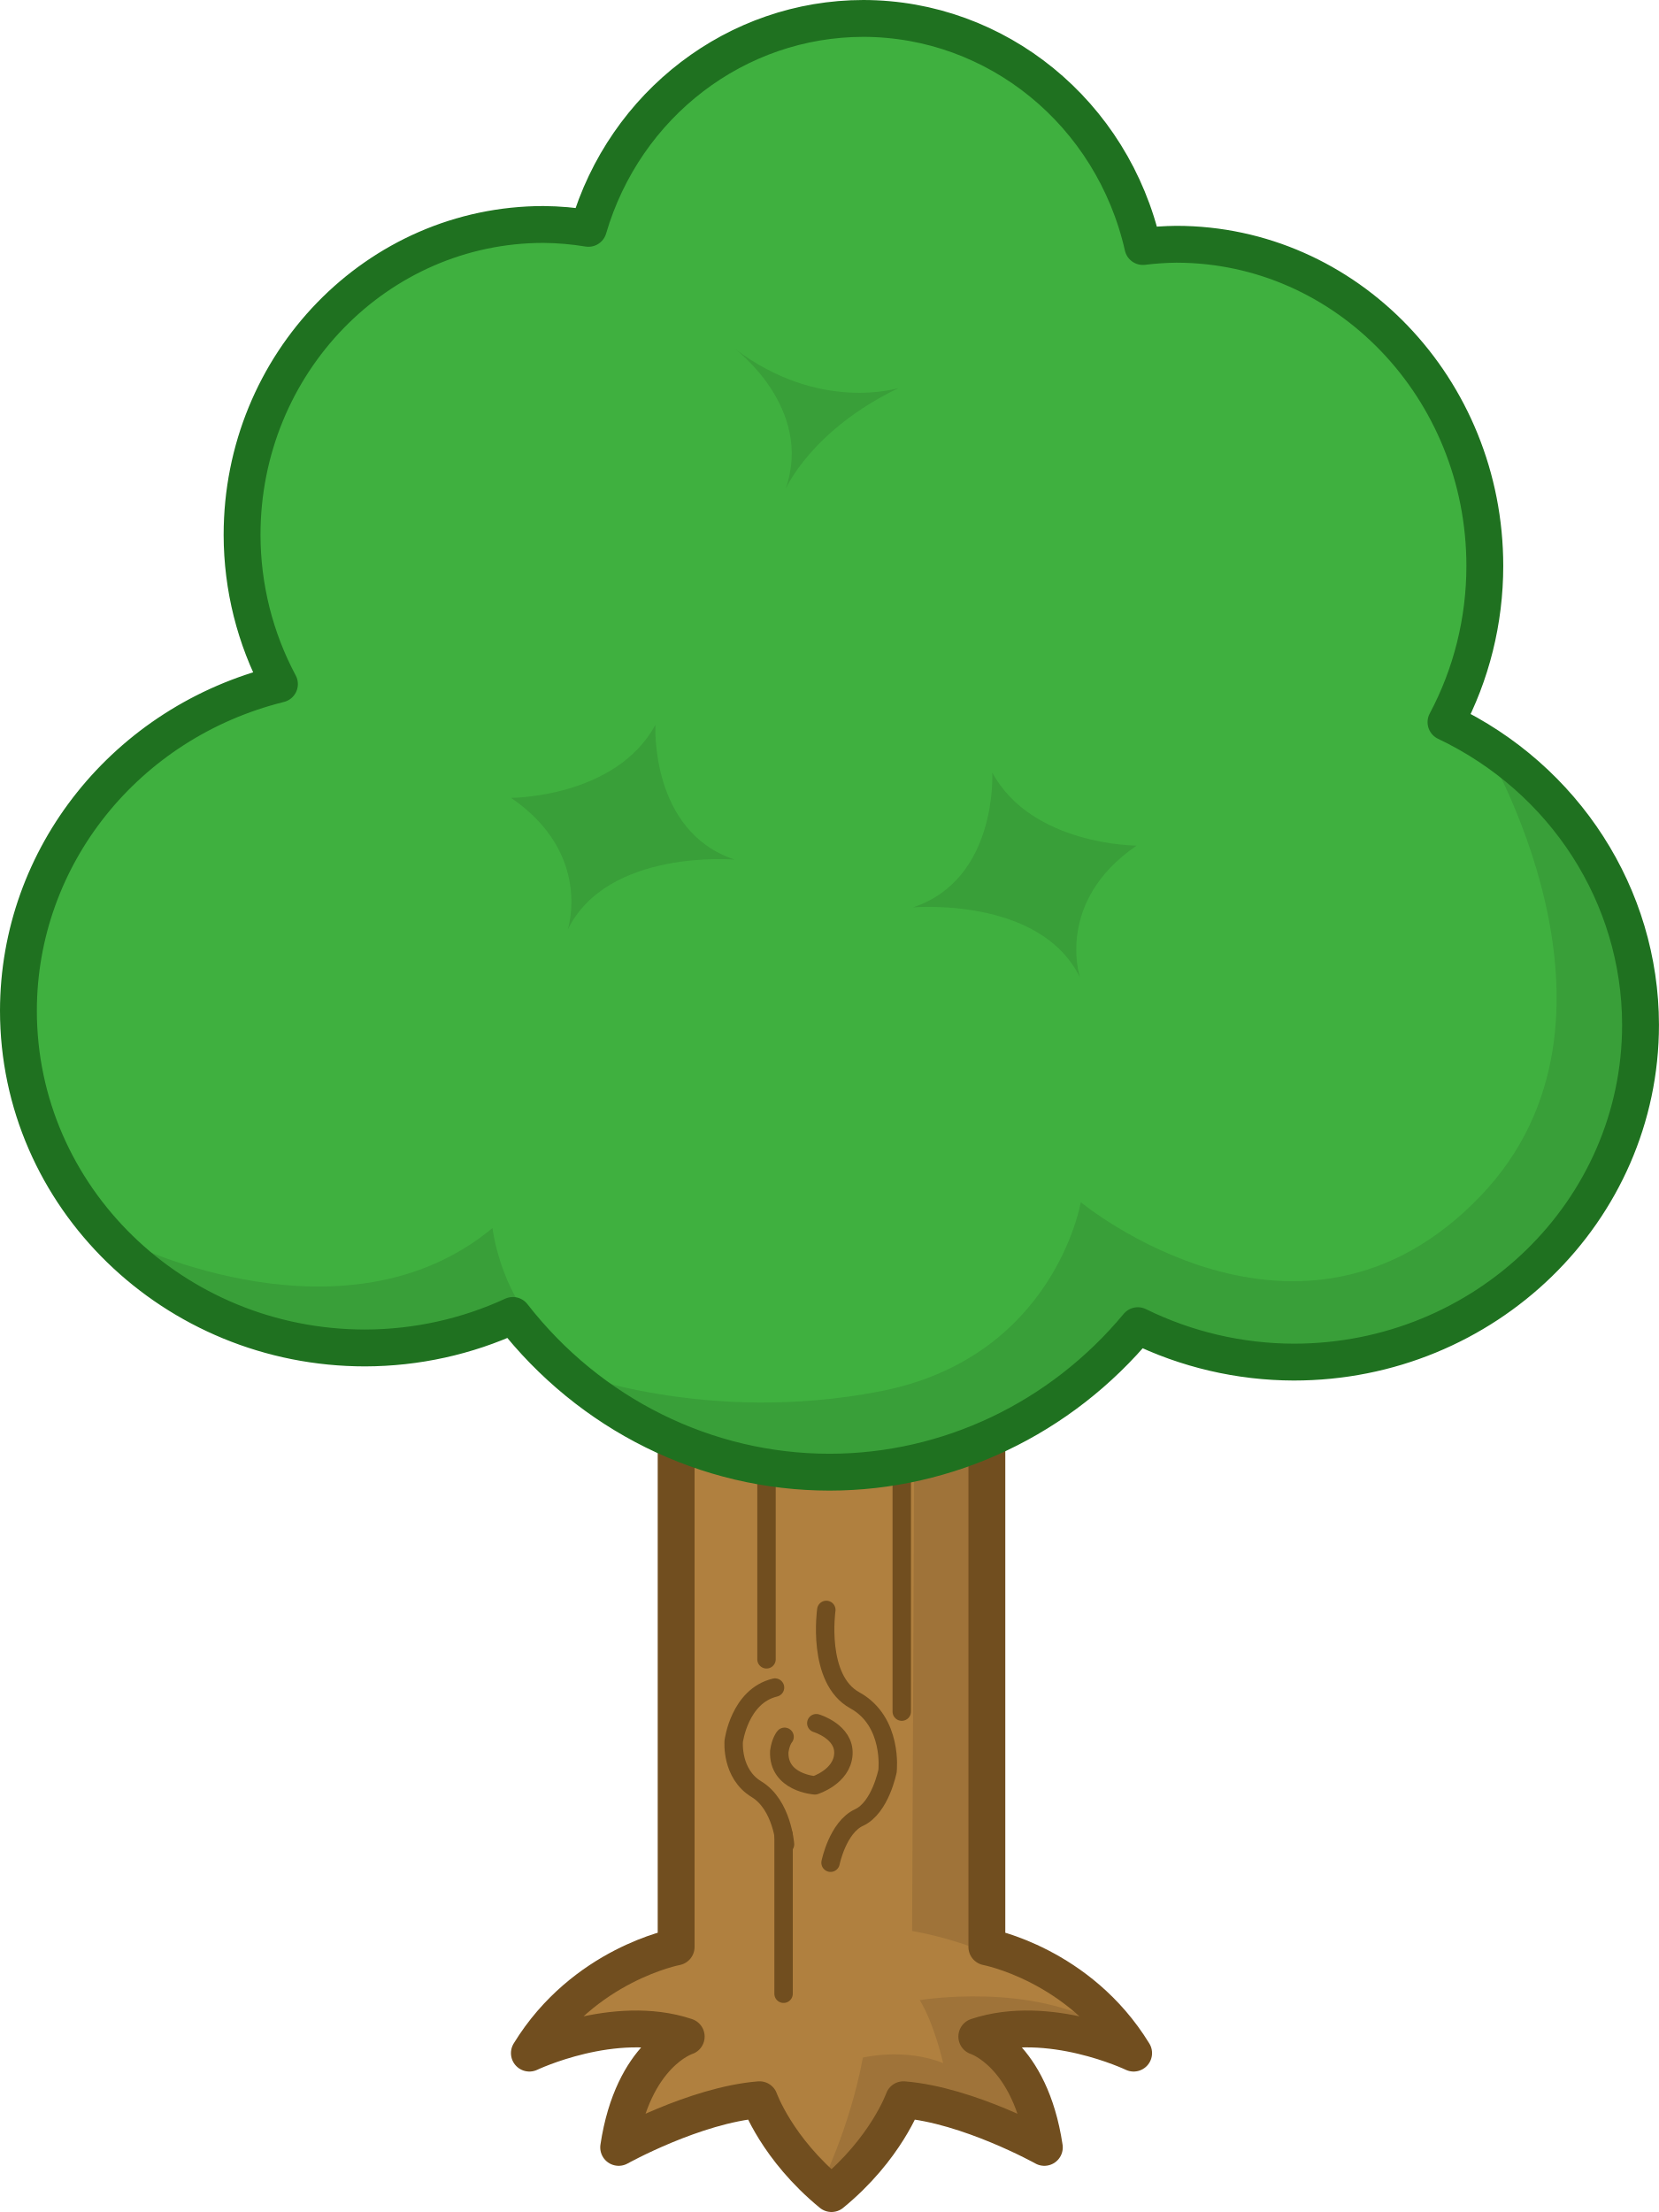
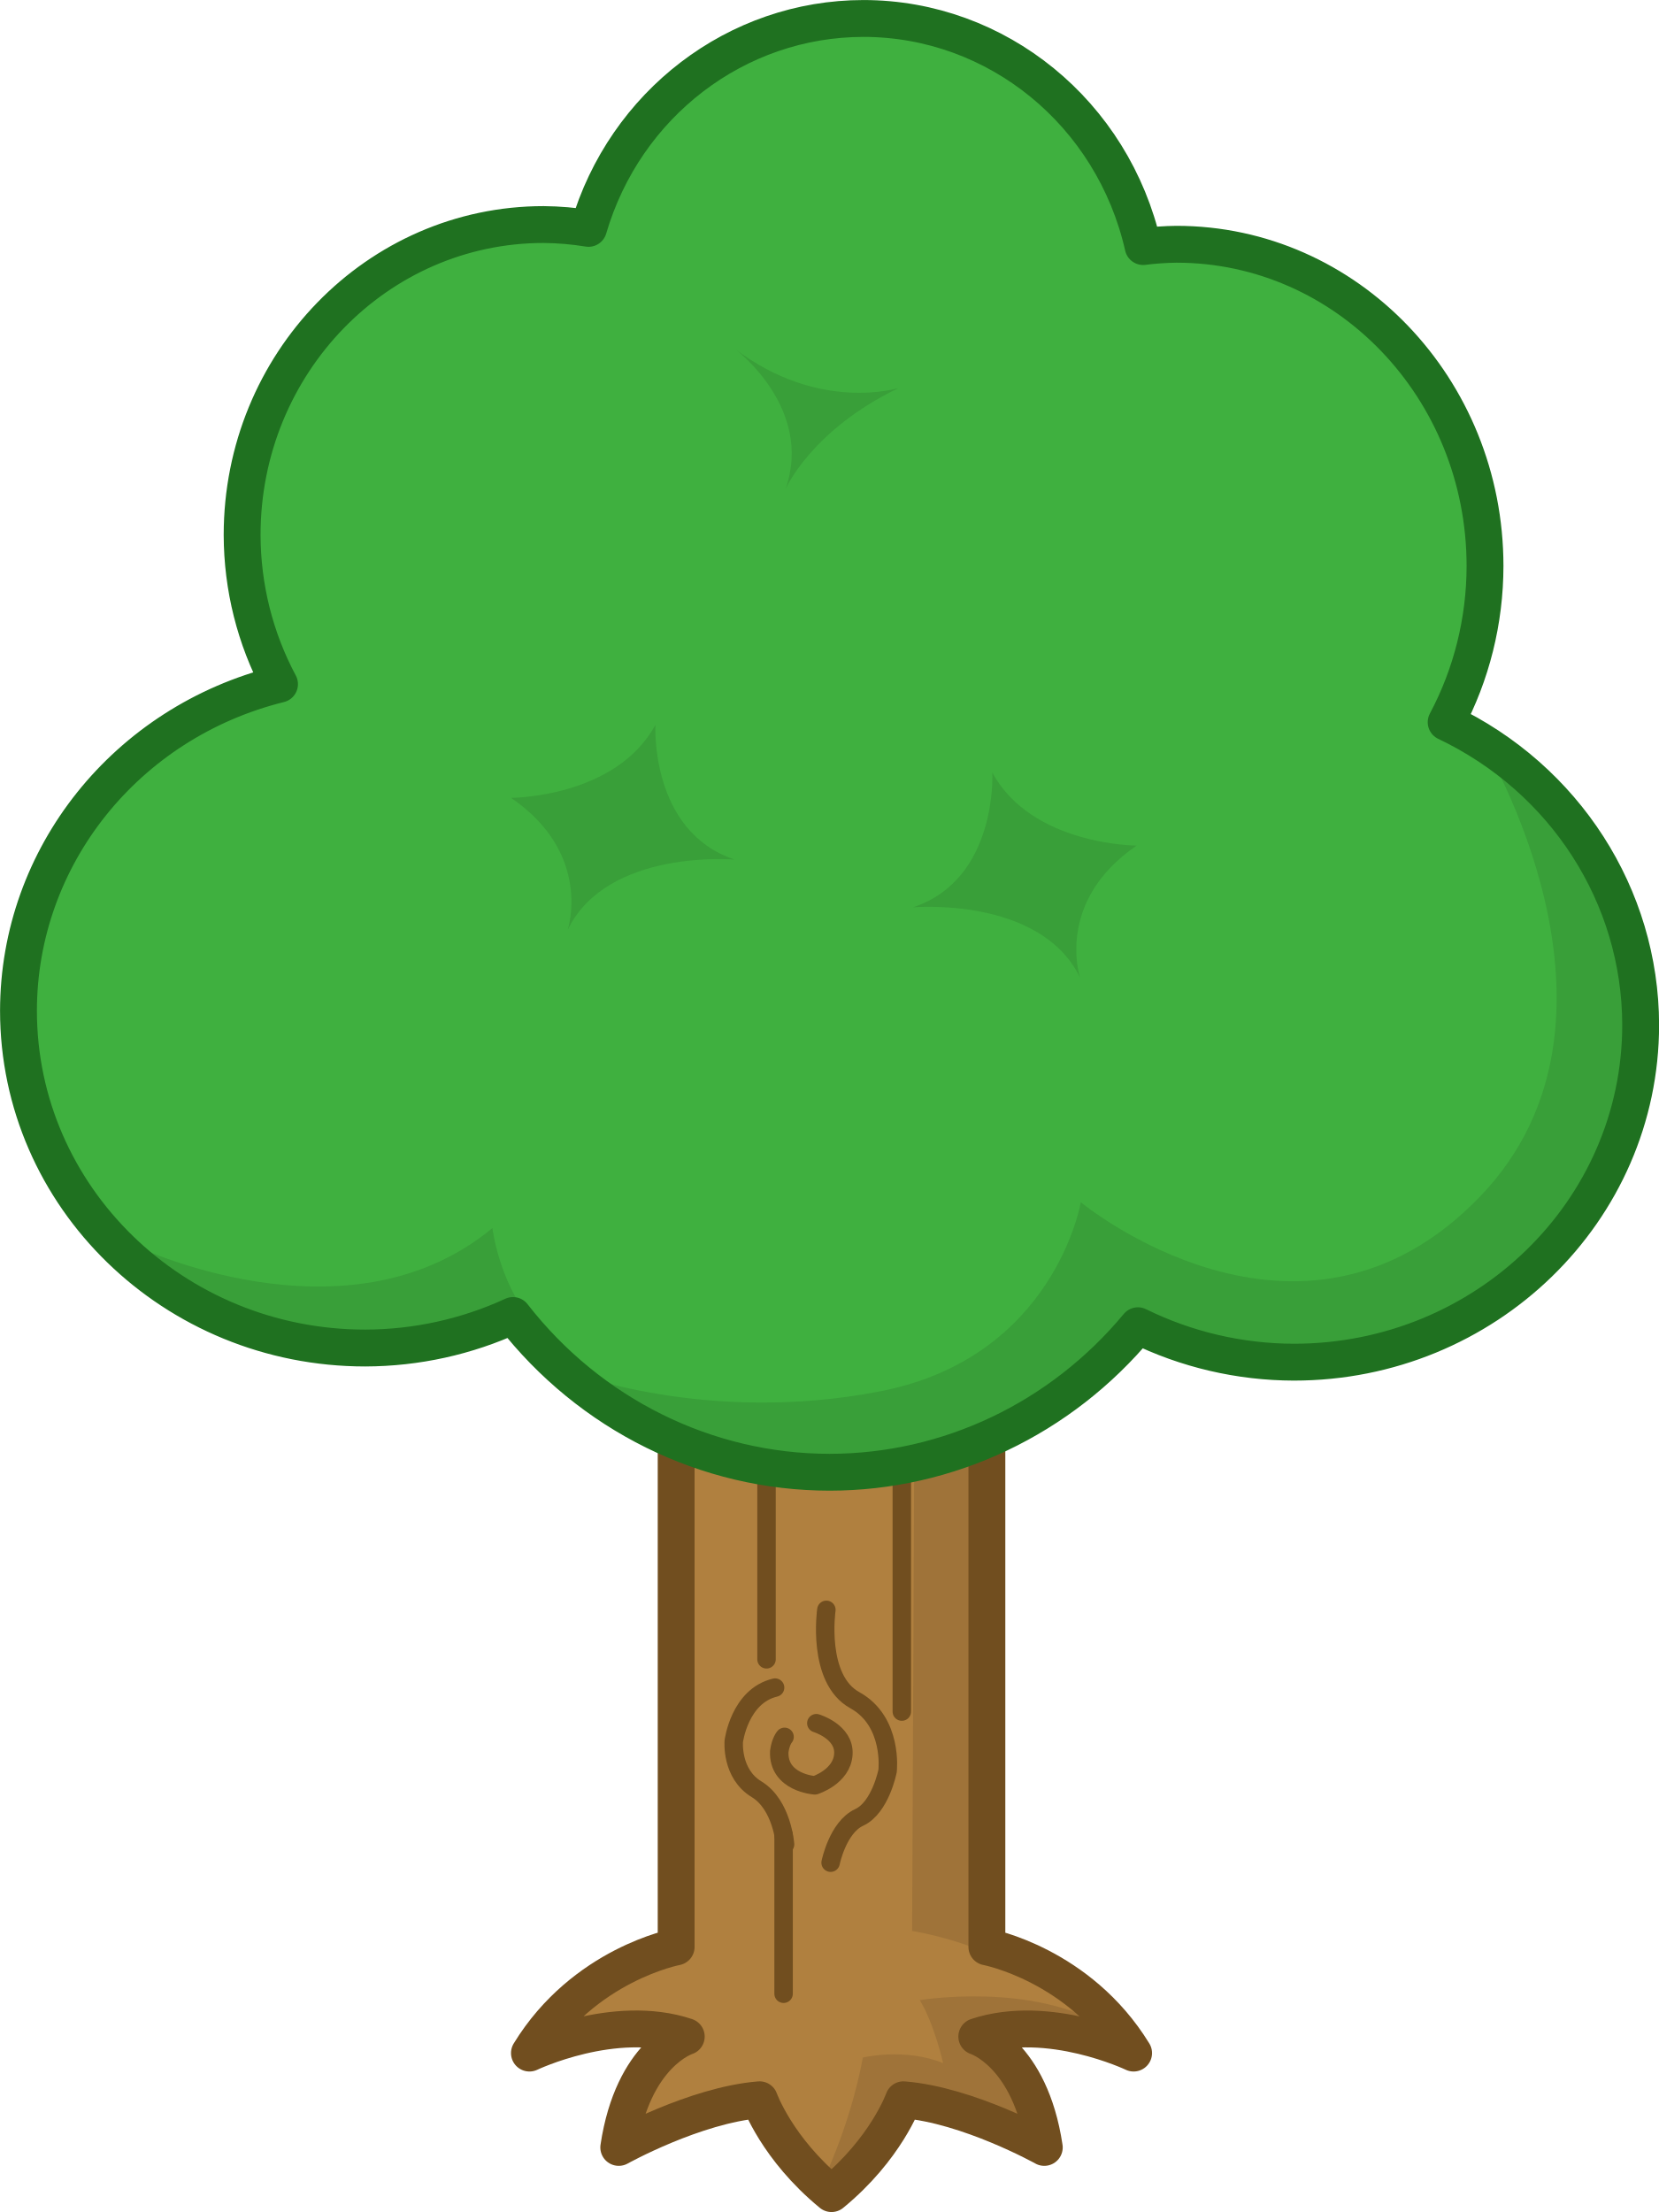
- <svg xmlns="http://www.w3.org/2000/svg" width="180" height="240" viewBox="0 0 47.625 63.5" version="1.1" id="svg8">
+ <svg xmlns="http://www.w3.org/2000/svg" width="90" height="120" viewBox="0 0 23.812 31.75" version="1.1" id="svg8">
  <defs id="defs2" />
-   <g id="layer1" transform="translate(0,-233.5)">
-     <path style="fill:#b0803f;fill-opacity:1;stroke:none;stroke-width:1.058;stroke-linecap:round;stroke-linejoin:round;stroke-miterlimit:4;stroke-dasharray:none;stroke-opacity:1" d="m 23.87,271.048 -4.46,0.08 v 18.263 c 0,0 -2.652,0.499 -4.213,3.048 0,0 2.441,-1.166 4.502,-0.475 0,0 -1.532,0.474 -1.939,3.181 0,0 2.181,-1.216 4.043,-1.368 0,0 0.497,1.406 2.067,2.694 1.569,-1.287 2.067,-2.694 2.067,-2.694 1.862,0.153 4.043,1.368 4.043,1.368 -0.407,-2.707 -1.939,-3.181 -1.939,-3.181 2.062,-0.691 4.502,0.475 4.502,0.475 -1.56,-2.549 -4.213,-3.048 -4.213,-3.048 v -18.263 z" id="path812" />
-     <path style="fill:#000000;fill-opacity:0.098;stroke:none;stroke-width:1.058;stroke-linecap:round;stroke-linejoin:round;stroke-miterlimit:4;stroke-dasharray:none;stroke-opacity:1" d="m 26.242,275.729 -0.058,13.205 c 0,0 1.095,0.172 2.133,0.629 l 0.058,-14.863 z" id="path1492" />
-     <path style="fill:#000000;fill-opacity:0.098;stroke:none;stroke-width:1.058;stroke-linecap:round;stroke-linejoin:round;stroke-miterlimit:4;stroke-dasharray:none;stroke-opacity:1" d="m 23.531,296.313 c 0,0 0.86,-1.692 1.24,-3.746 0,0 1.196,-0.289 2.304,0.159 0,0 -0.248,-1.114 -0.671,-1.808 0,0 3.223,-0.535 5.366,0.781 l -3.033,0.26 1.006,2.878 -3.762,-1.07 z" id="path1502" />
-     <path id="path1500" d="m 23.87,271.048 -4.46,0.08 v 18.263 c 0,0 -2.652,0.499 -4.213,3.048 0,0 2.441,-1.166 4.502,-0.475 0,0 -1.532,0.474 -1.939,3.181 0,0 2.181,-1.216 4.043,-1.368 0,0 0.497,1.406 2.067,2.694 1.569,-1.287 2.067,-2.694 2.067,-2.694 1.862,0.153 4.043,1.368 4.043,1.368 -0.407,-2.707 -1.939,-3.181 -1.939,-3.181 2.062,-0.691 4.502,0.475 4.502,0.475 -1.56,-2.549 -4.213,-3.048 -4.213,-3.048 v -18.263 z" style="fill:none;fill-opacity:1;stroke:#714e1f;stroke-width:1.058;stroke-linecap:round;stroke-linejoin:round;stroke-miterlimit:4;stroke-dasharray:none;stroke-opacity:1" />
-     <path style="fill:none;fill-opacity:0.098;stroke:#714e1f;stroke-width:0.529;stroke-linecap:round;stroke-linejoin:round;stroke-miterlimit:4;stroke-dasharray:none;stroke-opacity:1" d="m 22.004,281.134 v -7.014" id="path1504" />
-     <path style="fill:#3fb03f;fill-opacity:1;stroke:none;stroke-width:1.058;stroke-linecap:round;stroke-linejoin:round;stroke-miterlimit:4;stroke-dasharray:none;stroke-opacity:1" d="m 24.787,234.029 c -3.638,9.8e-4 -6.846,2.45 -7.895,6.026 -0.426,-0.07 -0.857,-0.107 -1.288,-0.111 -4.78,-10e-5 -8.655,3.991 -8.655,8.914 0.003,1.497 0.372,2.969 1.073,4.28 -4.405,1.094 -7.489,4.952 -7.493,9.374 -1.2129e-4,5.348 4.457,9.684 9.955,9.684 1.466,-0.004 2.914,-0.322 4.239,-0.933 2.213,2.843 5.555,4.498 9.089,4.499 3.404,-0.002 6.637,-1.538 8.852,-4.206 1.388,0.684 2.921,1.042 4.476,1.046 5.498,-9e-5 9.955,-4.336 9.955,-9.684 -0.005,-3.695 -2.172,-7.065 -5.585,-8.687 0.731,-1.371 1.114,-2.913 1.115,-4.481 -6.9e-5,-5.102 -3.966,-9.238 -8.859,-9.238 -0.32,0.004 -0.639,0.025 -0.957,0.065 -0.869,-3.831 -4.192,-6.543 -8.024,-6.548 z" id="path1467" />
-     <path style="fill:#000000;fill-opacity:0.098;stroke:none;stroke-width:1.058;stroke-linecap:round;stroke-linejoin:round;stroke-miterlimit:4;stroke-dasharray:none;stroke-opacity:1" d="m 14.67,256.404 c 0,0 3.007,0 4.145,-2.096 0,0 -0.163,3.063 2.276,3.869 0,0 -3.657,-0.322 -4.795,2.015 0,0 0.731,-2.176 -1.625,-3.788 z" id="path1480" />
-     <path id="path1482" d="m 32.63,257.775 c 0,0 -3.007,0 -4.145,-2.096 0,0 0.163,3.063 -2.276,3.869 0,0 3.657,-0.322 4.795,2.015 0,0 -0.731,-2.176 1.625,-3.788 z" style="fill:#000000;fill-opacity:0.098;stroke:none;stroke-width:1.058;stroke-linecap:round;stroke-linejoin:round;stroke-miterlimit:4;stroke-dasharray:none;stroke-opacity:1" />
-     <path style="fill:#000000;fill-opacity:0.098;stroke:none;stroke-width:1.058;stroke-linecap:round;stroke-linejoin:round;stroke-miterlimit:4;stroke-dasharray:none;stroke-opacity:1" d="m 21.09,243.508 c 0,0 2.276,1.693 1.463,4.03 0,0 0.731,-1.693 3.251,-2.902 0,0 -2.276,0.725 -4.714,-1.128 z" id="path1484" />
-     <path id="path1506" d="m 25.887,282.635 v -7.014" style="fill:none;fill-opacity:0.098;stroke:#714e1f;stroke-width:0.529;stroke-linecap:round;stroke-linejoin:round;stroke-miterlimit:4;stroke-dasharray:none;stroke-opacity:1" />
-     <path style="fill:#000000;fill-opacity:0.098;stroke:none;stroke-width:1.058;stroke-linecap:round;stroke-linejoin:round;stroke-miterlimit:4;stroke-dasharray:none;stroke-opacity:1" d="m 16.328,272.87 c 0,0 3.919,1.543 8.934,0.572 5.014,-0.972 5.764,-5.431 5.764,-5.431 0,0 6.299,5.218 11.47,-0.171 4.893,-5.101 0.058,-13.033 0.058,-13.033 0,0 8.995,6.801 2.19,14.52 -5.13,5.818 -12.162,2.229 -12.162,2.229 0,0 -3.235,3.606 -7.608,4.23 -4.44,0.634 -8.646,-2.915 -8.646,-2.915 z" id="path1486" />
-     <path style="fill:#000000;fill-opacity:0.098;stroke:none;stroke-width:1.058;stroke-linecap:round;stroke-linejoin:round;stroke-miterlimit:4;stroke-dasharray:none;stroke-opacity:1" d="m 3.763,269.212 c 0,0 6.167,3.03 10.375,-0.457 0,0 0.173,1.486 1.095,2.63 0,0 -6.34,2.458 -11.47,-2.172 z" id="path1490" />
-     <path id="path1488" d="m 24.787,234.029 c -3.638,9.8e-4 -6.846,2.45 -7.895,6.026 -0.426,-0.07 -0.857,-0.107 -1.288,-0.111 -4.78,-10e-5 -8.655,3.991 -8.655,8.914 0.003,1.497 0.372,2.969 1.073,4.28 -4.405,1.094 -7.489,4.952 -7.493,9.374 -1.2129e-4,5.348 4.457,9.684 9.955,9.684 1.466,-0.004 2.914,-0.322 4.239,-0.933 2.213,2.843 5.555,4.498 9.089,4.499 3.404,-0.002 6.637,-1.538 8.852,-4.206 1.388,0.684 2.921,1.042 4.476,1.046 5.498,-9e-5 9.955,-4.336 9.955,-9.684 -0.005,-3.695 -2.172,-7.065 -5.585,-8.687 0.731,-1.371 1.114,-2.913 1.115,-4.481 -6.9e-5,-5.102 -3.966,-9.238 -8.859,-9.238 -0.32,0.004 -0.639,0.025 -0.957,0.065 -0.869,-3.831 -4.192,-6.543 -8.024,-6.548 z" style="fill:none;fill-opacity:1;stroke:#1f7120;stroke-width:1.058;stroke-linecap:round;stroke-linejoin:round;stroke-miterlimit:4;stroke-dasharray:none;stroke-opacity:1" />
-     <path style="fill:none;fill-opacity:0.098;stroke:#714e1f;stroke-width:0.529;stroke-linecap:round;stroke-linejoin:round;stroke-miterlimit:4;stroke-dasharray:none;stroke-opacity:1" d="m 22.494,290.734 v -4.564" id="path1508" />
-     <path style="fill:none;fill-opacity:0.098;stroke:#714e1f;stroke-width:0.529;stroke-linecap:round;stroke-linejoin:round;stroke-miterlimit:4;stroke-dasharray:none;stroke-opacity:1" d="m 23.843,286.973 c 0,0 0.204,-1.014 0.818,-1.297 0.613,-0.284 0.818,-1.338 0.818,-1.338 0,0 0.164,-1.419 -0.94,-2.027 -1.104,-0.608 -0.818,-2.595 -0.818,-2.595" id="path1510" />
-     <path style="fill:none;fill-opacity:0.098;stroke:#714e1f;stroke-width:0.529;stroke-linecap:round;stroke-linejoin:round;stroke-miterlimit:4;stroke-dasharray:none;stroke-opacity:1" d="m 22.535,286.445 c 0,0 -0.082,-1.135 -0.818,-1.581 -0.736,-0.446 -0.654,-1.378 -0.654,-1.378 0,0 0.164,-1.297 1.185,-1.541" id="path1512" />
-     <path style="fill:none;fill-opacity:0.098;stroke:#714e1f;stroke-width:0.529;stroke-linecap:round;stroke-linejoin:round;stroke-miterlimit:4;stroke-dasharray:none;stroke-opacity:1" d="m 23.434,282.968 c 0,0 0.818,0.243 0.777,0.892 -0.041,0.649 -0.818,0.892 -0.818,0.892 0,0 -1.063,-0.07 -1.022,-0.973 0.041,-0.296 0.152,-0.42 0.152,-0.42" id="path1514" />
+   <g id="layer1" transform="translate(0,-265.25)">
+     <path style="fill:#b0803f;fill-opacity:1;stroke:none;stroke-width:0.529;stroke-linecap:round;stroke-linejoin:round;stroke-miterlimit:4;stroke-dasharray:none;stroke-opacity:1" d="m 11.935,284.024 -2.23,0.04 v 9.131 c 0,0 -1.326,0.249 -2.106,1.524 0,0 1.22,-0.583 2.251,-0.237 0,0 -0.766,0.237 -0.969,1.591 0,0 1.091,-0.608 2.021,-0.684 0,0 0.249,0.703 1.033,1.347 0.785,-0.644 1.033,-1.347 1.033,-1.347 0.931,0.076 2.021,0.684 2.021,0.684 -0.203,-1.353 -0.969,-1.591 -0.969,-1.591 1.031,-0.345 2.251,0.237 2.251,0.237 -0.78,-1.274 -2.106,-1.524 -2.106,-1.524 v -9.131 z" id="path812" />
+     <path style="fill:#000000;fill-opacity:0.098;stroke:none;stroke-width:0.529;stroke-linecap:round;stroke-linejoin:round;stroke-miterlimit:4;stroke-dasharray:none;stroke-opacity:1" d="m 13.121,286.364 -0.029,6.602 c 0,0 0.548,0.086 1.066,0.314 l 0.029,-7.431 z" id="path1492" />
+     <path style="fill:#000000;fill-opacity:0.098;stroke:none;stroke-width:0.529;stroke-linecap:round;stroke-linejoin:round;stroke-miterlimit:4;stroke-dasharray:none;stroke-opacity:1" d="m 11.765,296.656 c 0,0 0.43,-0.846 0.62,-1.873 0,0 0.598,-0.145 1.152,0.08 0,0 -0.124,-0.557 -0.335,-0.904 0,0 1.611,-0.268 2.683,0.391 l -1.517,0.13 0.503,1.439 -1.881,-0.535 z" id="path1502" />
+     <path id="path1500" d="m 11.935,284.024 -2.23,0.04 v 9.131 c 0,0 -1.326,0.249 -2.106,1.524 0,0 1.22,-0.583 2.251,-0.237 0,0 -0.766,0.237 -0.969,1.591 0,0 1.091,-0.608 2.021,-0.684 0,0 0.249,0.703 1.033,1.347 0.785,-0.644 1.033,-1.347 1.033,-1.347 0.931,0.076 2.021,0.684 2.021,0.684 -0.203,-1.353 -0.969,-1.591 -0.969,-1.591 1.031,-0.345 2.251,0.237 2.251,0.237 -0.78,-1.274 -2.106,-1.524 -2.106,-1.524 v -9.131 z" style="fill:none;fill-opacity:1;stroke:#714e1f;stroke-width:0.529;stroke-linecap:round;stroke-linejoin:round;stroke-miterlimit:4;stroke-dasharray:none;stroke-opacity:1" />
+     <path style="fill:none;fill-opacity:0.098;stroke:#714e1f;stroke-width:0.265;stroke-linecap:round;stroke-linejoin:round;stroke-miterlimit:4;stroke-dasharray:none;stroke-opacity:1" d="m 11.002,289.067 v -3.507" id="path1504" />
+     <path style="fill:#3fb03f;fill-opacity:1;stroke:none;stroke-width:0.529;stroke-linecap:round;stroke-linejoin:round;stroke-miterlimit:4;stroke-dasharray:none;stroke-opacity:1" d="m 12.394,265.515 c -1.819,4.9e-4 -3.423,1.225 -3.947,3.013 -0.213,-0.035 -0.428,-0.053 -0.644,-0.055 -2.39,-5e-5 -4.328,1.995 -4.328,4.457 0.002,0.748 0.186,1.484 0.537,2.14 -2.203,0.547 -3.745,2.476 -3.747,4.687 -6.064e-5,2.674 2.229,4.842 4.978,4.842 0.733,-0.002 1.457,-0.161 2.12,-0.467 1.106,1.422 2.778,2.249 4.544,2.25 1.702,-10e-4 3.319,-0.769 4.426,-2.103 0.694,0.342 1.46,0.521 2.238,0.523 2.749,-4e-5 4.978,-2.168 4.978,-4.842 -0.003,-1.848 -1.086,-3.533 -2.792,-4.344 0.365,-0.685 0.557,-1.456 0.558,-2.241 -3.4e-5,-2.551 -1.983,-4.619 -4.429,-4.619 -0.16,0.002 -0.32,0.013 -0.478,0.033 -0.434,-1.915 -2.096,-3.272 -4.012,-3.274 z" id="path1467" />
+     <path style="fill:#000000;fill-opacity:0.098;stroke:none;stroke-width:0.529;stroke-linecap:round;stroke-linejoin:round;stroke-miterlimit:4;stroke-dasharray:none;stroke-opacity:1" d="m 7.335,276.702 c 0,0 1.503,0 2.072,-1.048 0,0 -0.081,1.531 1.138,1.934 0,0 -1.829,-0.161 -2.397,1.008 0,0 0.366,-1.088 -0.813,-1.894 z" id="path1480" />
+     <path id="path1482" d="m 16.315,277.387 c 0,0 -1.503,0 -2.072,-1.048 0,0 0.081,1.531 -1.138,1.934 0,0 1.829,-0.161 2.397,1.008 0,0 -0.366,-1.088 0.813,-1.894 z" style="fill:#000000;fill-opacity:0.098;stroke:none;stroke-width:0.529;stroke-linecap:round;stroke-linejoin:round;stroke-miterlimit:4;stroke-dasharray:none;stroke-opacity:1" />
+     <path style="fill:#000000;fill-opacity:0.098;stroke:none;stroke-width:0.529;stroke-linecap:round;stroke-linejoin:round;stroke-miterlimit:4;stroke-dasharray:none;stroke-opacity:1" d="m 10.545,270.254 c 0,0 1.138,0.846 0.731,2.015 0,0 0.366,-0.846 1.625,-1.451 0,0 -1.138,0.363 -2.357,-0.564 z" id="path1484" />
+     <path id="path1506" d="M 12.944,289.817 V 286.31" style="fill:none;fill-opacity:0.098;stroke:#714e1f;stroke-width:0.265;stroke-linecap:round;stroke-linejoin:round;stroke-miterlimit:4;stroke-dasharray:none;stroke-opacity:1" />
+     <path style="fill:#000000;fill-opacity:0.098;stroke:none;stroke-width:0.529;stroke-linecap:round;stroke-linejoin:round;stroke-miterlimit:4;stroke-dasharray:none;stroke-opacity:1" d="m 8.164,284.935 c 0,0 1.96,0.772 4.467,0.286 2.507,-0.486 2.882,-2.715 2.882,-2.715 0,0 3.15,2.609 5.735,-0.086 2.447,-2.55 0.029,-6.517 0.029,-6.517 0,0 4.498,3.401 1.095,7.26 -2.565,2.909 -6.081,1.115 -6.081,1.115 0,0 -1.617,1.803 -3.804,2.115 -2.22,0.317 -4.323,-1.458 -4.323,-1.458 z" id="path1486" />
+     <path style="fill:#000000;fill-opacity:0.098;stroke:none;stroke-width:0.529;stroke-linecap:round;stroke-linejoin:round;stroke-miterlimit:4;stroke-dasharray:none;stroke-opacity:1" d="m 1.881,283.106 c 0,0 3.084,1.515 5.187,-0.229 0,0 0.086,0.743 0.548,1.315 0,0 -3.17,1.229 -5.735,-1.086 z" id="path1490" />
+     <path id="path1488" d="m 12.394,265.515 c -1.819,4.9e-4 -3.423,1.225 -3.947,3.013 -0.213,-0.035 -0.428,-0.053 -0.644,-0.055 -2.39,-5e-5 -4.328,1.995 -4.328,4.457 0.002,0.748 0.186,1.484 0.537,2.14 -2.203,0.547 -3.745,2.476 -3.747,4.687 -6.064e-5,2.674 2.229,4.842 4.978,4.842 0.733,-0.002 1.457,-0.161 2.12,-0.467 1.106,1.422 2.778,2.249 4.544,2.25 1.702,-10e-4 3.319,-0.769 4.426,-2.103 0.694,0.342 1.46,0.521 2.238,0.523 2.749,-4e-5 4.978,-2.168 4.978,-4.842 -0.003,-1.848 -1.086,-3.533 -2.792,-4.344 0.365,-0.685 0.557,-1.456 0.558,-2.241 -3.4e-5,-2.551 -1.983,-4.619 -4.429,-4.619 -0.16,0.002 -0.32,0.013 -0.478,0.033 -0.434,-1.915 -2.096,-3.272 -4.012,-3.274 z" style="fill:none;fill-opacity:1;stroke:#1f7120;stroke-width:0.529;stroke-linecap:round;stroke-linejoin:round;stroke-miterlimit:4;stroke-dasharray:none;stroke-opacity:1" />
+     <path style="fill:none;fill-opacity:0.098;stroke:#714e1f;stroke-width:0.265;stroke-linecap:round;stroke-linejoin:round;stroke-miterlimit:4;stroke-dasharray:none;stroke-opacity:1" d="m 11.247,293.867 v -2.282" id="path1508" />
+     <path style="fill:none;fill-opacity:0.098;stroke:#714e1f;stroke-width:0.265;stroke-linecap:round;stroke-linejoin:round;stroke-miterlimit:4;stroke-dasharray:none;stroke-opacity:1" d="m 11.922,291.986 c 0,0 0.102,-0.507 0.409,-0.649 0.307,-0.142 0.409,-0.669 0.409,-0.669 0,0 0.082,-0.709 -0.47,-1.014 -0.552,-0.304 -0.409,-1.297 -0.409,-1.297" id="path1510" />
+     <path style="fill:none;fill-opacity:0.098;stroke:#714e1f;stroke-width:0.265;stroke-linecap:round;stroke-linejoin:round;stroke-miterlimit:4;stroke-dasharray:none;stroke-opacity:1" d="m 11.268,291.723 c 0,0 -0.041,-0.568 -0.409,-0.791 -0.368,-0.223 -0.327,-0.689 -0.327,-0.689 0,0 0.082,-0.649 0.593,-0.77" id="path1512" />
+     <path style="fill:none;fill-opacity:0.098;stroke:#714e1f;stroke-width:0.265;stroke-linecap:round;stroke-linejoin:round;stroke-miterlimit:4;stroke-dasharray:none;stroke-opacity:1" d="m 11.717,289.984 c 0,0 0.409,0.122 0.388,0.446 -0.02,0.324 -0.409,0.446 -0.409,0.446 0,0 -0.531,-0.035 -0.511,-0.486 0.02,-0.148 0.076,-0.21 0.076,-0.21" id="path1514" />
  </g>
</svg>
